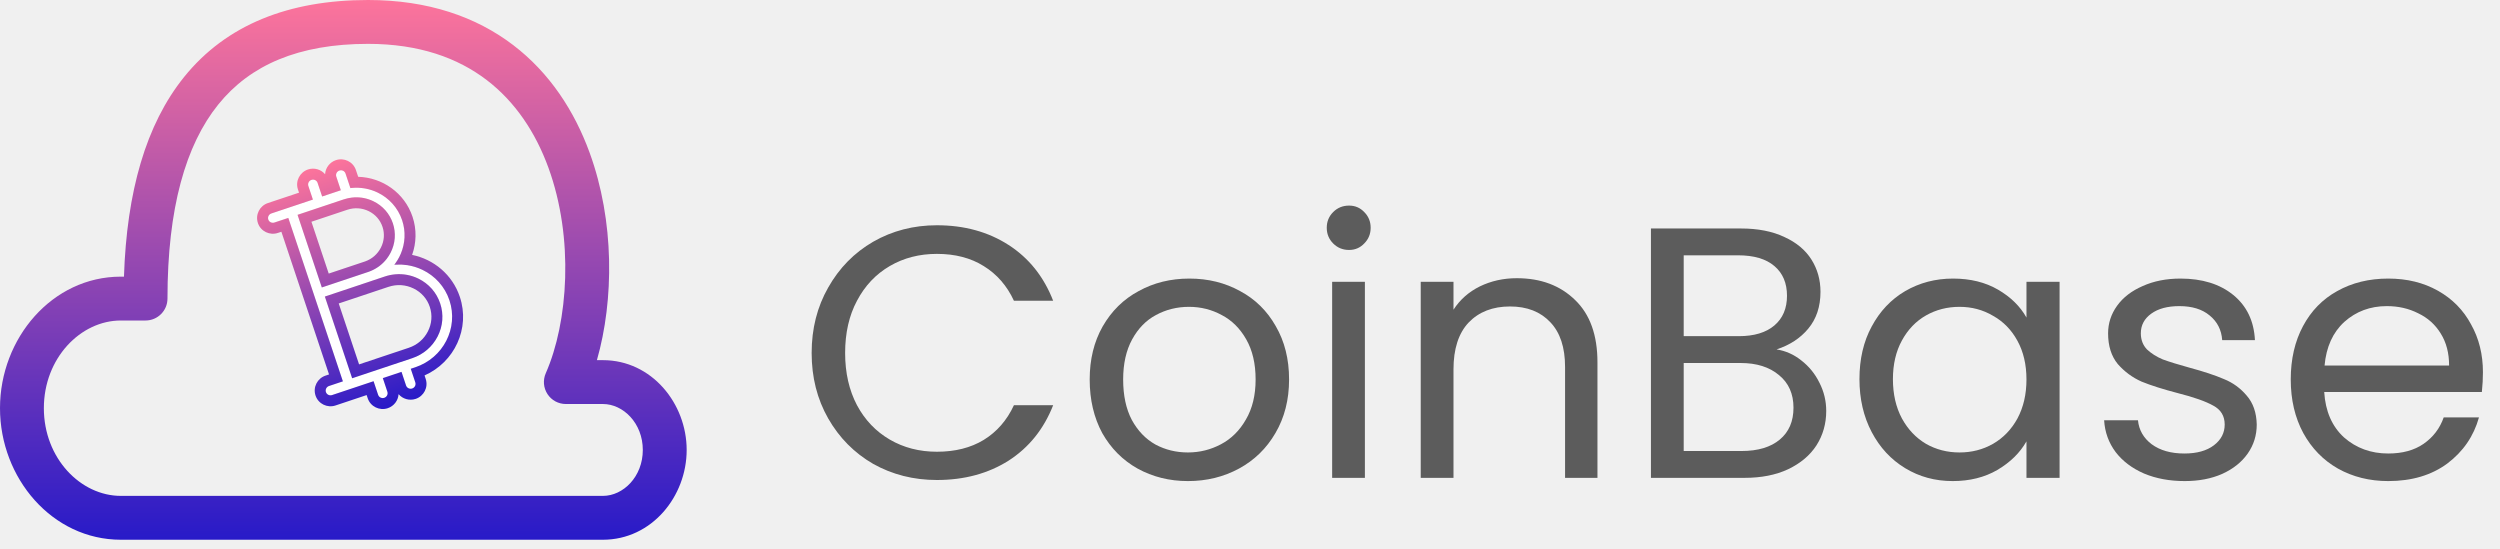
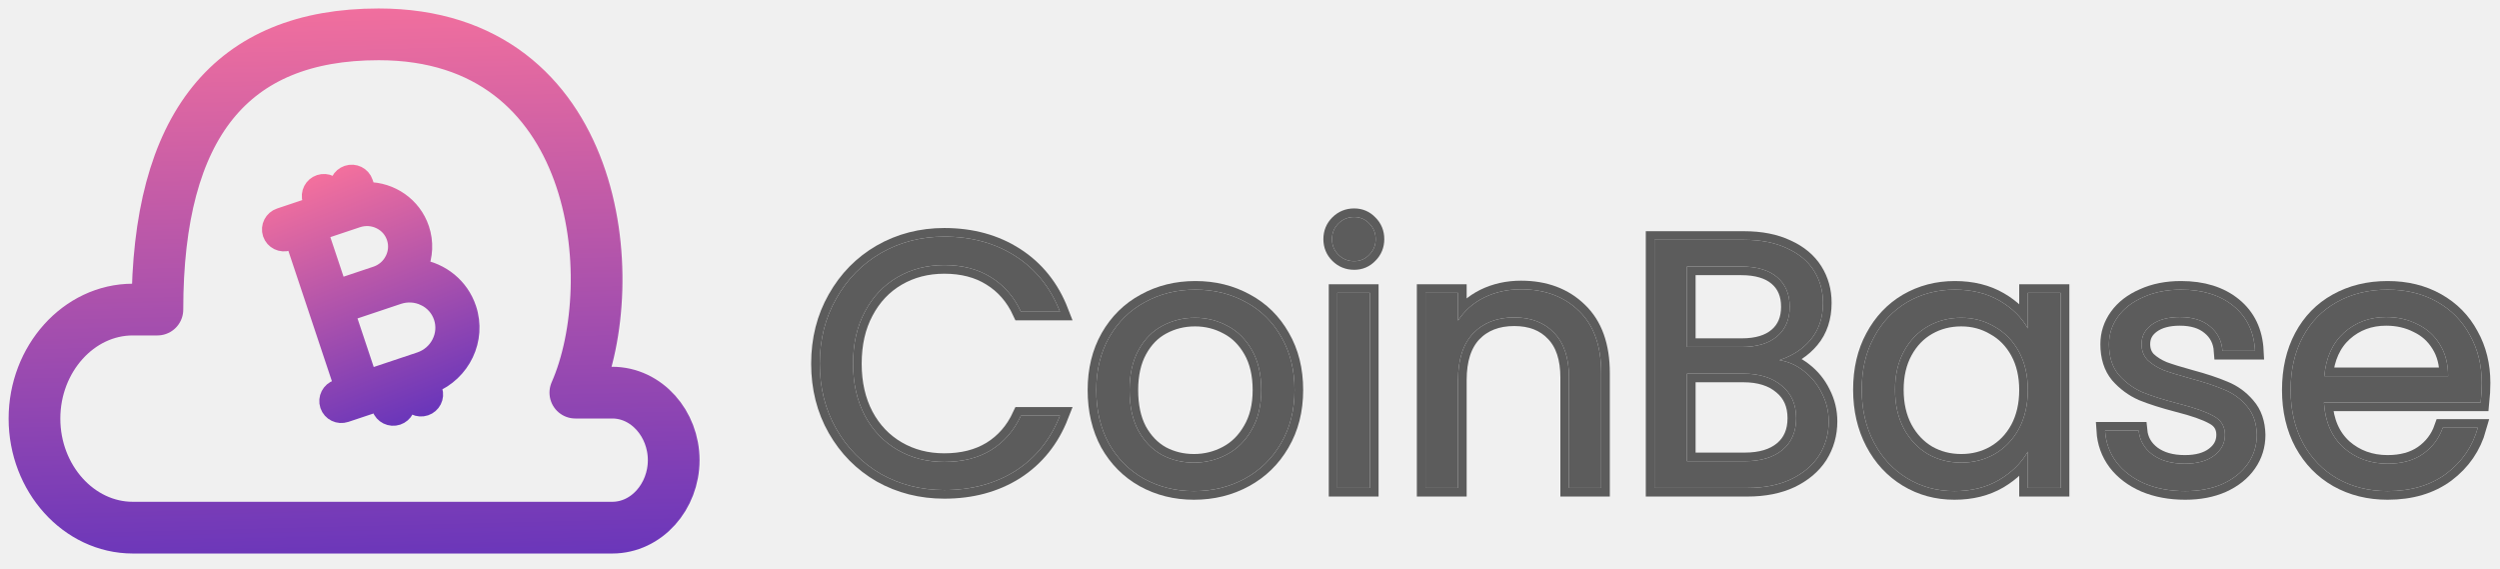
- <svg xmlns="http://www.w3.org/2000/svg" width="114" height="25" viewBox="0 0 114 25" fill="none">
-   <path d="M37.011 16.096C37.011 14.987 37.263 13.992 37.766 13.111C38.27 12.219 38.953 11.523 39.818 11.022C40.693 10.522 41.661 10.272 42.723 10.272C43.97 10.272 45.059 10.571 45.989 11.169C46.919 11.767 47.597 12.616 48.024 13.714H46.235C45.918 13.029 45.458 12.502 44.856 12.132C44.266 11.762 43.554 11.577 42.723 11.577C41.924 11.577 41.207 11.762 40.573 12.132C39.938 12.502 39.44 13.029 39.079 13.714C38.718 14.389 38.538 15.182 38.538 16.096C38.538 16.999 38.718 17.793 39.079 18.478C39.44 19.152 39.938 19.674 40.573 20.044C41.207 20.414 41.924 20.599 42.723 20.599C43.554 20.599 44.266 20.419 44.856 20.061C45.458 19.691 45.918 19.163 46.235 18.478H48.024C47.597 19.566 46.919 20.409 45.989 21.007C45.059 21.594 43.97 21.888 42.723 21.888C41.661 21.888 40.693 21.643 39.818 21.154C38.953 20.653 38.27 19.963 37.766 19.082C37.263 18.201 37.011 17.206 37.011 16.096Z" fill="#5C5C5C" />
-   <path d="M54.17 21.937C53.328 21.937 52.562 21.746 51.872 21.366C51.194 20.985 50.658 20.447 50.264 19.751C49.881 19.044 49.69 18.228 49.69 17.303C49.69 16.39 49.886 15.585 50.28 14.889C50.685 14.182 51.232 13.643 51.922 13.274C52.611 12.893 53.382 12.703 54.236 12.703C55.089 12.703 55.861 12.893 56.55 13.274C57.239 13.643 57.781 14.176 58.175 14.873C58.58 15.569 58.782 16.379 58.782 17.303C58.782 18.228 58.574 19.044 58.158 19.751C57.754 20.447 57.201 20.985 56.501 21.366C55.8 21.746 55.024 21.937 54.17 21.937ZM54.17 20.632C54.706 20.632 55.21 20.506 55.68 20.256C56.151 20.006 56.528 19.631 56.813 19.131C57.108 18.63 57.256 18.021 57.256 17.303C57.256 16.585 57.114 15.976 56.829 15.476C56.545 14.976 56.172 14.606 55.713 14.367C55.253 14.117 54.756 13.992 54.219 13.992C53.672 13.992 53.169 14.117 52.709 14.367C52.261 14.606 51.9 14.976 51.626 15.476C51.353 15.976 51.216 16.585 51.216 17.303C51.216 18.032 51.347 18.647 51.61 19.147C51.883 19.647 52.244 20.023 52.693 20.273C53.142 20.512 53.634 20.632 54.17 20.632Z" fill="#5C5C5C" />
-   <path d="M61.517 11.398C61.233 11.398 60.992 11.3 60.795 11.104C60.598 10.908 60.5 10.669 60.5 10.386C60.5 10.103 60.598 9.864 60.795 9.668C60.992 9.472 61.233 9.375 61.517 9.375C61.791 9.375 62.021 9.472 62.207 9.668C62.404 9.864 62.502 10.103 62.502 10.386C62.502 10.669 62.404 10.908 62.207 11.104C62.021 11.3 61.791 11.398 61.517 11.398ZM62.239 12.85V21.79H60.746V12.85H62.239Z" fill="#5C5C5C" />
-   <path d="M69.167 12.686C70.261 12.686 71.148 13.018 71.826 13.682C72.504 14.334 72.844 15.28 72.844 16.52V21.79H71.367V16.732C71.367 15.841 71.142 15.161 70.694 14.693C70.245 14.214 69.632 13.975 68.855 13.975C68.068 13.975 67.438 14.22 66.968 14.709C66.508 15.199 66.279 15.911 66.279 16.847V21.79H64.785V12.85H66.279V14.122C66.574 13.665 66.973 13.312 67.477 13.062C67.991 12.811 68.555 12.686 69.167 12.686Z" fill="#5C5C5C" />
-   <path d="M81.011 15.933C81.427 15.998 81.805 16.167 82.144 16.439C82.494 16.711 82.768 17.048 82.965 17.45C83.172 17.853 83.276 18.282 83.276 18.739C83.276 19.316 83.129 19.838 82.833 20.305C82.538 20.762 82.106 21.126 81.537 21.398C80.979 21.659 80.317 21.79 79.551 21.79H75.283V10.419H79.387C80.163 10.419 80.826 10.549 81.373 10.81C81.92 11.06 82.33 11.403 82.603 11.838C82.877 12.273 83.014 12.762 83.014 13.306C83.014 13.981 82.828 14.541 82.456 14.987C82.095 15.422 81.613 15.737 81.011 15.933ZM76.777 15.329H79.288C79.988 15.329 80.53 15.166 80.913 14.84C81.296 14.514 81.487 14.062 81.487 13.486C81.487 12.909 81.296 12.458 80.913 12.132C80.53 11.805 79.978 11.642 79.255 11.642H76.777V15.329ZM79.419 20.566C80.163 20.566 80.743 20.392 81.159 20.044C81.575 19.696 81.783 19.212 81.783 18.592C81.783 17.961 81.564 17.466 81.126 17.108C80.689 16.738 80.103 16.553 79.37 16.553H76.777V20.566H79.419Z" fill="#5C5C5C" />
-   <path d="M84.791 17.287C84.791 16.373 84.977 15.574 85.349 14.889C85.721 14.193 86.23 13.654 86.876 13.274C87.532 12.893 88.26 12.703 89.058 12.703C89.846 12.703 90.53 12.871 91.11 13.208C91.69 13.546 92.122 13.97 92.407 14.481V12.85H93.917V21.79H92.407V20.126C92.111 20.648 91.668 21.083 91.077 21.431C90.497 21.768 89.819 21.937 89.042 21.937C88.243 21.937 87.521 21.741 86.876 21.349C86.23 20.958 85.721 20.409 85.349 19.702C84.977 18.995 84.791 18.19 84.791 17.287ZM92.407 17.303C92.407 16.629 92.27 16.042 91.996 15.541C91.723 15.041 91.351 14.66 90.88 14.399C90.421 14.127 89.912 13.992 89.354 13.992C88.796 13.992 88.287 14.122 87.827 14.383C87.368 14.644 87.001 15.025 86.728 15.525C86.454 16.025 86.317 16.613 86.317 17.287C86.317 17.972 86.454 18.57 86.728 19.082C87.001 19.582 87.368 19.968 87.827 20.24C88.287 20.501 88.796 20.632 89.354 20.632C89.912 20.632 90.421 20.501 90.88 20.24C91.351 19.968 91.723 19.582 91.996 19.082C92.27 18.57 92.407 17.978 92.407 17.303Z" fill="#5C5C5C" />
-   <path d="M99.625 21.937C98.935 21.937 98.317 21.823 97.77 21.594C97.223 21.355 96.791 21.029 96.473 20.615C96.156 20.191 95.981 19.707 95.948 19.163H97.491C97.535 19.609 97.743 19.974 98.115 20.256C98.498 20.539 98.996 20.68 99.608 20.68C100.177 20.68 100.626 20.555 100.954 20.305C101.282 20.055 101.446 19.74 101.446 19.359C101.446 18.968 101.271 18.679 100.921 18.494C100.571 18.299 100.029 18.108 99.296 17.923C98.629 17.749 98.082 17.575 97.655 17.401C97.239 17.216 96.878 16.95 96.572 16.602C96.276 16.243 96.129 15.775 96.129 15.199C96.129 14.742 96.266 14.323 96.539 13.943C96.813 13.562 97.201 13.263 97.704 13.045C98.208 12.817 98.782 12.703 99.428 12.703C100.423 12.703 101.228 12.953 101.84 13.453C102.453 13.954 102.781 14.639 102.825 15.509H101.332C101.299 15.041 101.107 14.666 100.757 14.383C100.418 14.1 99.958 13.959 99.378 13.959C98.842 13.959 98.416 14.073 98.098 14.302C97.781 14.53 97.622 14.829 97.622 15.199C97.622 15.492 97.715 15.737 97.901 15.933C98.098 16.118 98.339 16.27 98.624 16.39C98.919 16.498 99.324 16.624 99.838 16.765C100.484 16.939 101.009 17.113 101.414 17.287C101.818 17.45 102.163 17.7 102.448 18.038C102.743 18.375 102.896 18.815 102.907 19.359C102.907 19.849 102.77 20.289 102.497 20.68C102.223 21.072 101.835 21.382 101.332 21.61C100.839 21.828 100.27 21.937 99.625 21.937Z" fill="#5C5C5C" />
-   <path d="M113.222 16.977C113.222 17.26 113.206 17.559 113.173 17.874H105.984C106.039 18.755 106.34 19.446 106.887 19.946C107.445 20.436 108.118 20.68 108.905 20.68C109.551 20.68 110.087 20.534 110.514 20.24C110.952 19.936 111.258 19.533 111.433 19.033H113.041C112.801 19.892 112.319 20.593 111.597 21.137C110.875 21.67 109.978 21.937 108.905 21.937C108.052 21.937 107.286 21.746 106.608 21.366C105.94 20.985 105.415 20.447 105.032 19.751C104.649 19.044 104.458 18.228 104.458 17.303C104.458 16.379 104.644 15.569 105.016 14.873C105.388 14.176 105.907 13.643 106.575 13.274C107.253 12.893 108.03 12.703 108.905 12.703C109.759 12.703 110.514 12.888 111.17 13.257C111.827 13.627 112.33 14.138 112.68 14.791C113.041 15.433 113.222 16.161 113.222 16.977ZM111.679 16.667C111.679 16.102 111.553 15.618 111.302 15.215C111.05 14.802 110.705 14.492 110.268 14.285C109.841 14.068 109.365 13.959 108.84 13.959C108.085 13.959 107.439 14.198 106.903 14.677C106.378 15.155 106.077 15.819 106 16.667H111.679Z" fill="#5C5C5C" />
-   <path fill-rule="evenodd" clip-rule="evenodd" d="M8.395 3.511C10.324 1.118 13.185 0 16.783 0C19.516 0 21.707 0.765 23.396 2.051C25.076 3.33 26.197 5.076 26.882 6.949C28.029 10.082 28 13.691 27.219 16.423H27.493C29.723 16.423 31.312 18.404 31.312 20.518C31.312 22.632 29.723 24.612 27.493 24.612H5.51C2.381 24.612 0 21.802 0 18.613C0 15.425 2.381 12.615 5.51 12.615H5.653C5.778 8.755 6.648 5.679 8.395 3.511ZM9.952 4.767C8.466 6.61 7.637 9.497 7.637 13.615C7.637 14.167 7.189 14.615 6.637 14.615H5.51C3.677 14.615 2 16.328 2 18.613C2 20.899 3.677 22.612 5.51 22.612H27.493C28.42 22.612 29.312 21.736 29.312 20.518C29.312 19.299 28.42 18.423 27.493 18.423H25.802C25.464 18.423 25.149 18.253 24.965 17.97C24.78 17.687 24.751 17.329 24.887 17.02C25.909 14.701 26.185 10.863 25.004 7.636C24.421 6.043 23.499 4.643 22.184 3.642C20.878 2.648 19.124 2 16.783 2C13.617 2 11.405 2.964 9.952 4.767Z" fill="url(#paint0_linear_41_49)" />
-   <path d="M17.979 12.074C18.418 11.514 18.577 10.76 18.338 10.044C18.003 9.044 17.003 8.45 15.978 8.578L15.756 7.913C15.718 7.799 15.593 7.738 15.476 7.777C15.36 7.816 15.296 7.94 15.335 8.054L15.542 8.676C15.541 8.676 15.539 8.677 15.538 8.677L14.69 8.96L14.483 8.339C14.444 8.225 14.319 8.163 14.203 8.202C14.086 8.241 14.023 8.366 14.061 8.48L14.268 9.101L13.295 9.427L13.295 9.426L12.376 9.733C12.259 9.772 12.196 9.896 12.234 10.011C12.272 10.125 12.398 10.186 12.514 10.147L13.146 9.936L15.637 17.39L15.004 17.601C14.888 17.64 14.824 17.764 14.862 17.878C14.901 17.993 15.026 18.054 15.143 18.015L17.035 17.383L17.243 18.004C17.281 18.118 17.406 18.179 17.523 18.14C17.639 18.101 17.703 17.977 17.664 17.863L17.457 17.242L18.309 16.957L18.516 17.578C18.555 17.692 18.68 17.754 18.797 17.715C18.913 17.676 18.976 17.552 18.938 17.437L18.73 16.817L18.937 16.747C20.218 16.32 20.915 14.953 20.495 13.695C20.136 12.621 19.078 11.974 17.979 12.074ZM13.568 9.796L15.676 9.092C16.127 8.941 16.608 8.972 17.031 9.178C17.454 9.384 17.768 9.742 17.916 10.184C18.064 10.627 18.027 11.101 17.813 11.521C17.604 11.93 17.251 12.239 16.814 12.393L14.675 13.108L13.568 9.796ZM19.958 15.339C19.717 15.811 19.305 16.164 18.799 16.333L16.058 17.249L14.813 13.523L16.921 12.818C16.932 12.815 16.942 12.811 16.951 12.808L17.554 12.606C18.06 12.437 18.602 12.472 19.077 12.704C19.553 12.936 19.907 13.338 20.073 13.836C20.24 14.334 20.199 14.868 19.958 15.339Z" fill="white" />
-   <path fill-rule="evenodd" clip-rule="evenodd" d="M16.149 9C16.451 8.983 16.753 9.043 17.03 9.178C17.454 9.384 17.768 9.742 17.916 10.184C18.064 10.627 18.027 11.101 17.813 11.52C17.762 11.621 17.702 11.716 17.634 11.803C17.536 11.93 17.422 12.041 17.295 12.137C17.269 12.156 17.244 12.174 17.217 12.191C17.093 12.274 16.958 12.342 16.814 12.393L14.675 13.108L13.568 9.796L15.676 9.091C15.678 9.091 15.679 9.091 15.681 9.09C15.796 9.052 15.914 9.025 16.032 9.011C16.071 9.006 16.11 9.003 16.149 9ZM16.034 8.571C16.451 8.53 16.862 8.607 17.223 8.782C17.224 8.782 17.223 8.782 17.223 8.782C17.733 9.029 18.145 9.469 18.337 10.043C18.51 10.56 18.475 11.096 18.278 11.565C18.256 11.617 18.232 11.669 18.206 11.72C18.205 11.721 18.206 11.72 18.206 11.72C18.154 11.82 18.096 11.915 18.03 12.006C18.013 12.029 17.996 12.052 17.979 12.074C18.006 12.071 18.033 12.069 18.061 12.068C18.233 12.058 18.404 12.066 18.571 12.091C18.816 12.129 19.051 12.202 19.27 12.308C19.27 12.308 19.27 12.308 19.27 12.308C19.831 12.579 20.284 13.063 20.495 13.695C20.706 14.327 20.635 14.986 20.35 15.54C20.35 15.54 20.35 15.539 20.35 15.54C20.068 16.089 19.575 16.534 18.937 16.747L18.73 16.816L18.938 17.437C18.976 17.552 18.913 17.676 18.796 17.715C18.68 17.754 18.554 17.692 18.516 17.578L18.309 16.957L17.457 17.242L17.664 17.863C17.703 17.977 17.639 18.101 17.523 18.14C17.406 18.179 17.281 18.118 17.242 18.003L17.035 17.383L15.142 18.015C15.026 18.054 14.9 17.993 14.862 17.878C14.824 17.764 14.888 17.64 15.004 17.601L15.636 17.39L13.147 9.937L12.514 10.147C12.514 10.147 12.514 10.147 12.514 10.147C12.398 10.186 12.272 10.125 12.234 10.011C12.196 9.896 12.259 9.772 12.376 9.733L13.295 9.426L14.268 9.101L14.061 8.48C14.061 8.48 14.061 8.48 14.061 8.48C14.023 8.366 14.086 8.241 14.203 8.202C14.319 8.163 14.444 8.225 14.482 8.339L14.69 8.96L15.542 8.676L15.335 8.054C15.296 7.94 15.36 7.816 15.476 7.777C15.593 7.738 15.718 7.799 15.756 7.913L15.978 8.577C15.997 8.575 16.015 8.573 16.034 8.571ZM16.333 8.062L16.23 7.755C16.102 7.371 15.688 7.179 15.318 7.302C15.034 7.397 14.841 7.655 14.824 7.944C14.637 7.724 14.327 7.633 14.044 7.728C13.674 7.852 13.458 8.254 13.586 8.638L13.636 8.785L13.611 8.794L12.217 9.259C11.847 9.382 11.631 9.785 11.76 10.169C11.888 10.553 12.302 10.745 12.672 10.621L12.831 10.569L15.004 17.074L14.846 17.127C14.475 17.25 14.26 17.652 14.388 18.037C14.516 18.421 14.931 18.613 15.301 18.489L16.719 18.015L16.768 18.162C16.897 18.546 17.311 18.738 17.681 18.614C17.965 18.52 18.158 18.261 18.175 17.973C18.361 18.193 18.671 18.284 18.955 18.189C19.326 18.065 19.54 17.662 19.412 17.279L19.359 17.12C20.725 16.516 21.449 14.975 20.969 13.537C20.629 12.52 19.776 11.824 18.792 11.623C18.986 11.081 19.008 10.473 18.812 9.885C18.445 8.787 17.431 8.094 16.333 8.062ZM16.058 17.249L18.799 16.333C19.305 16.164 19.717 15.811 19.958 15.339C20.198 14.867 20.24 14.334 20.073 13.836C19.907 13.338 19.553 12.936 19.077 12.704C18.745 12.542 18.381 12.476 18.019 12.509C17.862 12.523 17.706 12.555 17.553 12.606L16.951 12.807L16.95 12.808C16.941 12.811 16.931 12.815 16.921 12.818L14.813 13.523L16.058 17.249ZM15.446 13.838L16.374 16.616L18.64 15.859C19.024 15.731 19.332 15.466 19.512 15.112C19.693 14.758 19.722 14.364 19.599 13.994C19.476 13.625 19.215 13.327 18.858 13.154C18.501 12.979 18.096 12.952 17.712 13.081L17.117 13.279C17.108 13.283 17.094 13.288 17.08 13.292L15.446 13.838ZM14.201 10.112L15.835 9.566C16.162 9.456 16.507 9.479 16.811 9.627C17.115 9.775 17.337 10.029 17.442 10.343C17.547 10.657 17.521 10.992 17.368 11.293C17.218 11.586 16.966 11.808 16.651 11.92L14.99 12.475L14.201 10.112Z" fill="url(#paint1_linear_41_49)" />
+ <svg xmlns="http://www.w3.org/2000/svg" width="145" height="33" viewBox="0 0 145 33" fill="none">
+   <mask id="path-1-outside-1_105_9" maskUnits="userSpaceOnUse" x="46.566" y="11.589" width="98" height="18" fill="black">
+     <rect fill="white" x="46.566" y="11.589" width="98" height="18" />
+     <path d="M47.566 21.094C47.566 19.691 47.885 18.431 48.522 17.317C49.159 16.188 50.024 15.307 51.118 14.674C52.225 14.041 53.451 13.725 54.794 13.725C56.372 13.725 57.75 14.103 58.926 14.86C60.103 15.617 60.962 16.69 61.502 18.08H59.238C58.836 17.213 58.255 16.546 57.493 16.078C56.746 15.61 55.846 15.376 54.794 15.376C53.783 15.376 52.876 15.61 52.073 16.078C51.27 16.546 50.64 17.213 50.183 18.08C49.726 18.934 49.498 19.938 49.498 21.094C49.498 22.236 49.726 23.241 50.183 24.108C50.64 24.962 51.27 25.622 52.073 26.09C52.876 26.558 53.783 26.792 54.794 26.792C55.846 26.792 56.746 26.565 57.493 26.111C58.255 25.643 58.836 24.975 59.238 24.108H61.502C60.962 25.485 60.103 26.551 58.926 27.308C57.75 28.051 56.372 28.423 54.794 28.423C53.451 28.423 52.225 28.113 51.118 27.494C50.024 26.861 49.159 25.987 48.522 24.872C47.885 23.757 47.566 22.498 47.566 21.094Z" />
+     <path d="M69.278 28.485C68.212 28.485 67.243 28.244 66.371 27.762C65.513 27.28 64.834 26.599 64.336 25.718C63.851 24.824 63.609 23.792 63.609 22.622C63.609 21.466 63.858 20.447 64.356 19.567C64.869 18.672 65.561 17.991 66.433 17.523C67.305 17.041 68.281 16.8 69.362 16.8C70.441 16.8 71.418 17.041 72.29 17.523C73.162 17.991 73.847 18.665 74.346 19.546C74.858 20.427 75.114 21.452 75.114 22.622C75.114 23.792 74.851 24.824 74.325 25.718C73.813 26.599 73.114 27.28 72.227 27.762C71.341 28.244 70.358 28.485 69.278 28.485ZM69.278 26.833C69.957 26.833 70.594 26.675 71.189 26.358C71.784 26.042 72.262 25.567 72.622 24.934C72.996 24.301 73.183 23.53 73.183 22.622C73.183 21.714 73.003 20.943 72.643 20.31C72.283 19.677 71.812 19.209 71.231 18.906C70.649 18.59 70.019 18.431 69.341 18.431C68.648 18.431 68.012 18.59 67.43 18.906C66.862 19.209 66.406 19.677 66.059 20.31C65.713 20.943 65.54 21.714 65.54 22.622C65.54 23.544 65.706 24.322 66.039 24.955C66.385 25.588 66.842 26.062 67.409 26.379C67.977 26.682 68.6 26.833 69.278 26.833Z" />
+     <path d="M78.575 15.149C78.215 15.149 77.91 15.025 77.661 14.777C77.412 14.53 77.287 14.227 77.287 13.869C77.287 13.511 77.412 13.208 77.661 12.961C77.91 12.713 78.215 12.589 78.575 12.589C78.921 12.589 79.212 12.713 79.447 12.961C79.697 13.208 79.821 13.511 79.821 13.869C79.821 14.227 79.697 14.53 79.447 14.777C79.212 15.025 78.921 15.149 78.575 15.149ZM79.489 16.986V28.299H77.599V16.986H79.489Z" />
+     <path d="M88.255 16.78C89.639 16.78 90.761 17.2 91.619 18.039C92.478 18.865 92.907 20.062 92.907 21.631V28.299H91.038V21.899C91.038 20.771 90.754 19.911 90.186 19.319C89.619 18.713 88.843 18.411 87.86 18.411C86.863 18.411 86.067 18.72 85.472 19.34C84.891 19.959 84.6 20.86 84.6 22.044V28.299H82.71V16.986H84.6V18.596C84.974 18.018 85.479 17.571 86.116 17.255C86.766 16.938 87.48 16.78 88.255 16.78Z" />
+     <path d="M103.242 20.888C103.768 20.97 104.246 21.184 104.675 21.528C105.118 21.872 105.464 22.299 105.713 22.808C105.976 23.317 106.108 23.86 106.108 24.439C106.108 25.168 105.921 25.828 105.547 26.42C105.173 26.998 104.626 27.459 103.907 27.803C103.2 28.134 102.363 28.299 101.394 28.299H95.994V13.91H101.186C102.169 13.91 103.007 14.075 103.699 14.406C104.391 14.722 104.91 15.156 105.256 15.706C105.603 16.257 105.776 16.876 105.776 17.564C105.776 18.418 105.54 19.126 105.07 19.691C104.613 20.241 104.003 20.64 103.242 20.888ZM97.884 20.124H101.061C101.947 20.124 102.633 19.918 103.117 19.505C103.602 19.092 103.844 18.521 103.844 17.791C103.844 17.062 103.602 16.491 103.117 16.078C102.633 15.665 101.934 15.459 101.02 15.459H97.884V20.124ZM101.227 26.751C102.169 26.751 102.903 26.53 103.429 26.09C103.955 25.65 104.218 25.037 104.218 24.253C104.218 23.454 103.941 22.828 103.387 22.374C102.834 21.906 102.093 21.672 101.165 21.672H97.884V26.751H101.227Z" />
+     <path d="M108.024 22.601C108.024 21.445 108.26 20.434 108.731 19.567C109.201 18.686 109.845 18.005 110.662 17.523C111.493 17.041 112.413 16.8 113.424 16.8C114.421 16.8 115.286 17.014 116.02 17.44C116.754 17.867 117.301 18.404 117.661 19.05V16.986H119.571V28.299H117.661V26.193C117.287 26.854 116.726 27.404 115.979 27.845C115.245 28.271 114.386 28.485 113.403 28.485C112.393 28.485 111.479 28.237 110.662 27.741C109.845 27.246 109.201 26.551 108.731 25.657C108.26 24.762 108.024 23.744 108.024 22.601ZM117.661 22.622C117.661 21.769 117.488 21.025 117.142 20.392C116.795 19.759 116.325 19.278 115.729 18.947C115.148 18.603 114.504 18.431 113.798 18.431C113.092 18.431 112.448 18.596 111.866 18.927C111.285 19.257 110.821 19.739 110.475 20.372C110.129 21.005 109.956 21.748 109.956 22.601C109.956 23.468 110.129 24.225 110.475 24.872C110.821 25.505 111.285 25.994 111.866 26.338C112.448 26.668 113.092 26.833 113.798 26.833C114.504 26.833 115.148 26.668 115.729 26.338C116.325 25.994 116.795 25.505 117.142 24.872C117.488 24.225 117.661 23.475 117.661 22.622Z" />
+     <path d="M126.794 28.485C125.922 28.485 125.14 28.34 124.447 28.051C123.755 27.748 123.208 27.335 122.807 26.812C122.405 26.276 122.184 25.663 122.142 24.975H124.094C124.15 25.54 124.413 26 124.883 26.358C125.368 26.716 125.998 26.895 126.773 26.895C127.493 26.895 128.061 26.737 128.476 26.42C128.892 26.104 129.099 25.705 129.099 25.223C129.099 24.727 128.878 24.363 128.435 24.129C127.992 23.881 127.306 23.64 126.379 23.406C125.534 23.186 124.842 22.966 124.302 22.746C123.776 22.512 123.319 22.175 122.931 21.734C122.557 21.28 122.37 20.688 122.37 19.959C122.37 19.381 122.544 18.851 122.89 18.369C123.236 17.888 123.727 17.509 124.364 17.234C125.001 16.945 125.728 16.8 126.545 16.8C127.805 16.8 128.822 17.117 129.598 17.75C130.373 18.383 130.788 19.25 130.844 20.351H128.954C128.912 19.759 128.67 19.285 128.227 18.927C127.798 18.569 127.216 18.39 126.483 18.39C125.804 18.39 125.264 18.535 124.863 18.823C124.461 19.113 124.26 19.491 124.26 19.959C124.26 20.331 124.378 20.64 124.613 20.888C124.863 21.122 125.167 21.314 125.527 21.466C125.901 21.604 126.413 21.762 127.064 21.941C127.881 22.161 128.545 22.381 129.058 22.601C129.57 22.808 130.006 23.124 130.366 23.551C130.74 23.977 130.934 24.535 130.948 25.223C130.948 25.842 130.775 26.4 130.428 26.895C130.082 27.391 129.591 27.783 128.954 28.072C128.331 28.347 127.611 28.485 126.794 28.485Z" />
+     <path d="M143.999 22.209C143.999 22.567 143.979 22.945 143.937 23.344H134.841C134.91 24.459 135.291 25.333 135.983 25.966C136.689 26.585 137.541 26.895 138.537 26.895C139.354 26.895 140.033 26.709 140.573 26.338C141.127 25.952 141.514 25.443 141.736 24.81H143.771C143.466 25.897 142.857 26.785 141.943 27.473C141.03 28.148 139.894 28.485 138.537 28.485C137.458 28.485 136.488 28.244 135.63 27.762C134.785 27.28 134.121 26.599 133.636 25.718C133.152 24.824 132.909 23.792 132.909 22.622C132.909 21.452 133.145 20.427 133.615 19.546C134.086 18.665 134.744 17.991 135.588 17.523C136.447 17.041 137.43 16.8 138.537 16.8C139.617 16.8 140.573 17.034 141.403 17.502C142.234 17.97 142.871 18.617 143.314 19.443C143.771 20.255 143.999 21.177 143.999 22.209ZM142.047 21.817C142.047 21.101 141.888 20.489 141.57 19.98C141.251 19.456 140.815 19.064 140.261 18.803C139.721 18.528 139.119 18.39 138.454 18.39C137.499 18.39 136.682 18.693 136.004 19.298C135.339 19.904 134.958 20.743 134.862 21.817H142.047Z" />
+   </mask>
+   <path d="M47.566 21.094C47.566 19.691 47.885 18.431 48.522 17.317C49.159 16.188 50.024 15.307 51.118 14.674C52.225 14.041 53.451 13.725 54.794 13.725C56.372 13.725 57.75 14.103 58.926 14.86C60.103 15.617 60.962 16.69 61.502 18.08H59.238C58.836 17.213 58.255 16.546 57.493 16.078C56.746 15.61 55.846 15.376 54.794 15.376C53.783 15.376 52.876 15.61 52.073 16.078C51.27 16.546 50.64 17.213 50.183 18.08C49.726 18.934 49.498 19.938 49.498 21.094C49.498 22.236 49.726 23.241 50.183 24.108C50.64 24.962 51.27 25.622 52.073 26.09C52.876 26.558 53.783 26.792 54.794 26.792C55.846 26.792 56.746 26.565 57.493 26.111C58.255 25.643 58.836 24.975 59.238 24.108H61.502C60.962 25.485 60.103 26.551 58.926 27.308C57.75 28.051 56.372 28.423 54.794 28.423C53.451 28.423 52.225 28.113 51.118 27.494C50.024 26.861 49.159 25.987 48.522 24.872C47.885 23.757 47.566 22.498 47.566 21.094Z" fill="#5C5C5C" />
+   <path d="M69.278 28.485C68.212 28.485 67.243 28.244 66.371 27.762C65.513 27.28 64.834 26.599 64.336 25.718C63.851 24.824 63.609 23.792 63.609 22.622C63.609 21.466 63.858 20.447 64.356 19.567C64.869 18.672 65.561 17.991 66.433 17.523C67.305 17.041 68.281 16.8 69.362 16.8C70.441 16.8 71.418 17.041 72.29 17.523C73.162 17.991 73.847 18.665 74.346 19.546C74.858 20.427 75.114 21.452 75.114 22.622C75.114 23.792 74.851 24.824 74.325 25.718C73.813 26.599 73.114 27.28 72.227 27.762C71.341 28.244 70.358 28.485 69.278 28.485ZM69.278 26.833C69.957 26.833 70.594 26.675 71.189 26.358C71.784 26.042 72.262 25.567 72.622 24.934C72.996 24.301 73.183 23.53 73.183 22.622C73.183 21.714 73.003 20.943 72.643 20.31C72.283 19.677 71.812 19.209 71.231 18.906C70.649 18.59 70.019 18.431 69.341 18.431C68.648 18.431 68.012 18.59 67.43 18.906C66.862 19.209 66.406 19.677 66.059 20.31C65.713 20.943 65.54 21.714 65.54 22.622C65.54 23.544 65.706 24.322 66.039 24.955C66.385 25.588 66.842 26.062 67.409 26.379C67.977 26.682 68.6 26.833 69.278 26.833Z" fill="#5C5C5C" />
+   <path d="M78.575 15.149C78.215 15.149 77.91 15.025 77.661 14.777C77.412 14.53 77.287 14.227 77.287 13.869C77.287 13.511 77.412 13.208 77.661 12.961C77.91 12.713 78.215 12.589 78.575 12.589C78.921 12.589 79.212 12.713 79.447 12.961C79.697 13.208 79.821 13.511 79.821 13.869C79.821 14.227 79.697 14.53 79.447 14.777C79.212 15.025 78.921 15.149 78.575 15.149ZM79.489 16.986V28.299H77.599V16.986H79.489Z" fill="#5C5C5C" />
+   <path d="M88.255 16.78C89.639 16.78 90.761 17.2 91.619 18.039C92.478 18.865 92.907 20.062 92.907 21.631V28.299H91.038V21.899C91.038 20.771 90.754 19.911 90.186 19.319C89.619 18.713 88.843 18.411 87.86 18.411C86.863 18.411 86.067 18.72 85.472 19.34C84.891 19.959 84.6 20.86 84.6 22.044V28.299H82.71V16.986H84.6V18.596C84.974 18.018 85.479 17.571 86.116 17.255C86.766 16.938 87.48 16.78 88.255 16.78Z" fill="#5C5C5C" />
+   <path d="M103.242 20.888C103.768 20.97 104.246 21.184 104.675 21.528C105.118 21.872 105.464 22.299 105.713 22.808C105.976 23.317 106.108 23.86 106.108 24.439C106.108 25.168 105.921 25.828 105.547 26.42C105.173 26.998 104.626 27.459 103.907 27.803C103.2 28.134 102.363 28.299 101.394 28.299H95.994V13.91H101.186C102.169 13.91 103.007 14.075 103.699 14.406C104.391 14.722 104.91 15.156 105.256 15.706C105.603 16.257 105.776 16.876 105.776 17.564C105.776 18.418 105.54 19.126 105.07 19.691C104.613 20.241 104.003 20.64 103.242 20.888ZM97.884 20.124H101.061C101.947 20.124 102.633 19.918 103.117 19.505C103.602 19.092 103.844 18.521 103.844 17.791C103.844 17.062 103.602 16.491 103.117 16.078C102.633 15.665 101.934 15.459 101.02 15.459H97.884V20.124ZM101.227 26.751C102.169 26.751 102.903 26.53 103.429 26.09C103.955 25.65 104.218 25.037 104.218 24.253C104.218 23.454 103.941 22.828 103.387 22.374C102.834 21.906 102.093 21.672 101.165 21.672H97.884V26.751H101.227Z" fill="#5C5C5C" />
+   <path d="M108.024 22.601C108.024 21.445 108.26 20.434 108.731 19.567C109.201 18.686 109.845 18.005 110.662 17.523C111.493 17.041 112.413 16.8 113.424 16.8C114.421 16.8 115.286 17.014 116.02 17.44C116.754 17.867 117.301 18.404 117.661 19.05V16.986H119.571V28.299H117.661V26.193C117.287 26.854 116.726 27.404 115.979 27.845C115.245 28.271 114.386 28.485 113.403 28.485C112.393 28.485 111.479 28.237 110.662 27.741C109.845 27.246 109.201 26.551 108.731 25.657C108.26 24.762 108.024 23.744 108.024 22.601ZM117.661 22.622C117.661 21.769 117.488 21.025 117.142 20.392C116.795 19.759 116.325 19.278 115.729 18.947C115.148 18.603 114.504 18.431 113.798 18.431C113.092 18.431 112.448 18.596 111.866 18.927C111.285 19.257 110.821 19.739 110.475 20.372C110.129 21.005 109.956 21.748 109.956 22.601C109.956 23.468 110.129 24.225 110.475 24.872C110.821 25.505 111.285 25.994 111.866 26.338C112.448 26.668 113.092 26.833 113.798 26.833C114.504 26.833 115.148 26.668 115.729 26.338C116.325 25.994 116.795 25.505 117.142 24.872C117.488 24.225 117.661 23.475 117.661 22.622Z" fill="#5C5C5C" />
+   <path d="M126.794 28.485C125.922 28.485 125.14 28.34 124.447 28.051C123.755 27.748 123.208 27.335 122.807 26.812C122.405 26.276 122.184 25.663 122.142 24.975H124.094C124.15 25.54 124.413 26 124.883 26.358C125.368 26.716 125.998 26.895 126.773 26.895C127.493 26.895 128.061 26.737 128.476 26.42C128.892 26.104 129.099 25.705 129.099 25.223C129.099 24.727 128.878 24.363 128.435 24.129C127.992 23.881 127.306 23.64 126.379 23.406C125.534 23.186 124.842 22.966 124.302 22.746C123.776 22.512 123.319 22.175 122.931 21.734C122.557 21.28 122.37 20.688 122.37 19.959C122.37 19.381 122.544 18.851 122.89 18.369C123.236 17.888 123.727 17.509 124.364 17.234C125.001 16.945 125.728 16.8 126.545 16.8C127.805 16.8 128.822 17.117 129.598 17.75C130.373 18.383 130.788 19.25 130.844 20.351H128.954C128.912 19.759 128.67 19.285 128.227 18.927C127.798 18.569 127.216 18.39 126.483 18.39C125.804 18.39 125.264 18.535 124.863 18.823C124.461 19.113 124.26 19.491 124.26 19.959C124.26 20.331 124.378 20.64 124.613 20.888C124.863 21.122 125.167 21.314 125.527 21.466C125.901 21.604 126.413 21.762 127.064 21.941C127.881 22.161 128.545 22.381 129.058 22.601C129.57 22.808 130.006 23.124 130.366 23.551C130.74 23.977 130.934 24.535 130.948 25.223C130.948 25.842 130.775 26.4 130.428 26.895C130.082 27.391 129.591 27.783 128.954 28.072C128.331 28.347 127.611 28.485 126.794 28.485Z" fill="#5C5C5C" />
+   <path d="M143.999 22.209C143.999 22.567 143.979 22.945 143.937 23.344H134.841C134.91 24.459 135.291 25.333 135.983 25.966C136.689 26.585 137.541 26.895 138.537 26.895C139.354 26.895 140.033 26.709 140.573 26.338C141.127 25.952 141.514 25.443 141.736 24.81H143.771C143.466 25.897 142.857 26.785 141.943 27.473C141.03 28.148 139.894 28.485 138.537 28.485C137.458 28.485 136.488 28.244 135.63 27.762C134.785 27.28 134.121 26.599 133.636 25.718C133.152 24.824 132.909 23.792 132.909 22.622C132.909 21.452 133.145 20.427 133.615 19.546C134.086 18.665 134.744 17.991 135.588 17.523C136.447 17.041 137.43 16.8 138.537 16.8C139.617 16.8 140.573 17.034 141.403 17.502C142.234 17.97 142.871 18.617 143.314 19.443C143.771 20.255 143.999 21.177 143.999 22.209ZM142.047 21.817C142.047 21.101 141.888 20.489 141.57 19.98C141.251 19.456 140.815 19.064 140.261 18.803C139.721 18.528 139.119 18.39 138.454 18.39C137.499 18.39 136.682 18.693 136.004 19.298C135.339 19.904 134.958 20.743 134.862 21.817H142.047Z" fill="#5C5C5C" />
+   <path d="M47.566 21.094C47.566 19.691 47.885 18.431 48.522 17.317C49.159 16.188 50.024 15.307 51.118 14.674C52.225 14.041 53.451 13.725 54.794 13.725C56.372 13.725 57.75 14.103 58.926 14.86C60.103 15.617 60.962 16.69 61.502 18.08H59.238C58.836 17.213 58.255 16.546 57.493 16.078C56.746 15.61 55.846 15.376 54.794 15.376C53.783 15.376 52.876 15.61 52.073 16.078C51.27 16.546 50.64 17.213 50.183 18.08C49.726 18.934 49.498 19.938 49.498 21.094C49.498 22.236 49.726 23.241 50.183 24.108C50.64 24.962 51.27 25.622 52.073 26.09C52.876 26.558 53.783 26.792 54.794 26.792C55.846 26.792 56.746 26.565 57.493 26.111C58.255 25.643 58.836 24.975 59.238 24.108H61.502C60.962 25.485 60.103 26.551 58.926 27.308C57.75 28.051 56.372 28.423 54.794 28.423C53.451 28.423 52.225 28.113 51.118 27.494C50.024 26.861 49.159 25.987 48.522 24.872C47.885 23.757 47.566 22.498 47.566 21.094Z" stroke="#5C5C5C" mask="url(#path-1-outside-1_105_9)" />
+   <path d="M69.278 28.485C68.212 28.485 67.243 28.244 66.371 27.762C65.513 27.28 64.834 26.599 64.336 25.718C63.851 24.824 63.609 23.792 63.609 22.622C63.609 21.466 63.858 20.447 64.356 19.567C64.869 18.672 65.561 17.991 66.433 17.523C67.305 17.041 68.281 16.8 69.362 16.8C70.441 16.8 71.418 17.041 72.29 17.523C73.162 17.991 73.847 18.665 74.346 19.546C74.858 20.427 75.114 21.452 75.114 22.622C75.114 23.792 74.851 24.824 74.325 25.718C73.813 26.599 73.114 27.28 72.227 27.762C71.341 28.244 70.358 28.485 69.278 28.485ZM69.278 26.833C69.957 26.833 70.594 26.675 71.189 26.358C71.784 26.042 72.262 25.567 72.622 24.934C72.996 24.301 73.183 23.53 73.183 22.622C73.183 21.714 73.003 20.943 72.643 20.31C72.283 19.677 71.812 19.209 71.231 18.906C70.649 18.59 70.019 18.431 69.341 18.431C68.648 18.431 68.012 18.59 67.43 18.906C66.862 19.209 66.406 19.677 66.059 20.31C65.713 20.943 65.54 21.714 65.54 22.622C65.54 23.544 65.706 24.322 66.039 24.955C66.385 25.588 66.842 26.062 67.409 26.379C67.977 26.682 68.6 26.833 69.278 26.833Z" stroke="#5C5C5C" mask="url(#path-1-outside-1_105_9)" />
+   <path d="M78.575 15.149C78.215 15.149 77.91 15.025 77.661 14.777C77.412 14.53 77.287 14.227 77.287 13.869C77.287 13.511 77.412 13.208 77.661 12.961C77.91 12.713 78.215 12.589 78.575 12.589C78.921 12.589 79.212 12.713 79.447 12.961C79.697 13.208 79.821 13.511 79.821 13.869C79.821 14.227 79.697 14.53 79.447 14.777C79.212 15.025 78.921 15.149 78.575 15.149ZM79.489 16.986V28.299H77.599V16.986H79.489Z" stroke="#5C5C5C" mask="url(#path-1-outside-1_105_9)" />
+   <path d="M88.255 16.78C89.639 16.78 90.761 17.2 91.619 18.039C92.478 18.865 92.907 20.062 92.907 21.631V28.299H91.038V21.899C91.038 20.771 90.754 19.911 90.186 19.319C89.619 18.713 88.843 18.411 87.86 18.411C86.863 18.411 86.067 18.72 85.472 19.34C84.891 19.959 84.6 20.86 84.6 22.044V28.299H82.71V16.986H84.6V18.596C84.974 18.018 85.479 17.571 86.116 17.255C86.766 16.938 87.48 16.78 88.255 16.78Z" stroke="#5C5C5C" mask="url(#path-1-outside-1_105_9)" />
+   <path d="M103.242 20.888C103.768 20.97 104.246 21.184 104.675 21.528C105.118 21.872 105.464 22.299 105.713 22.808C105.976 23.317 106.108 23.86 106.108 24.439C106.108 25.168 105.921 25.828 105.547 26.42C105.173 26.998 104.626 27.459 103.907 27.803C103.2 28.134 102.363 28.299 101.394 28.299H95.994V13.91H101.186C102.169 13.91 103.007 14.075 103.699 14.406C104.391 14.722 104.91 15.156 105.256 15.706C105.603 16.257 105.776 16.876 105.776 17.564C105.776 18.418 105.54 19.126 105.07 19.691C104.613 20.241 104.003 20.64 103.242 20.888ZM97.884 20.124H101.061C101.947 20.124 102.633 19.918 103.117 19.505C103.602 19.092 103.844 18.521 103.844 17.791C103.844 17.062 103.602 16.491 103.117 16.078C102.633 15.665 101.934 15.459 101.02 15.459H97.884V20.124ZM101.227 26.751C102.169 26.751 102.903 26.53 103.429 26.09C103.955 25.65 104.218 25.037 104.218 24.253C104.218 23.454 103.941 22.828 103.387 22.374C102.834 21.906 102.093 21.672 101.165 21.672H97.884V26.751H101.227Z" stroke="#5C5C5C" mask="url(#path-1-outside-1_105_9)" />
+   <path d="M108.024 22.601C108.024 21.445 108.26 20.434 108.731 19.567C109.201 18.686 109.845 18.005 110.662 17.523C111.493 17.041 112.413 16.8 113.424 16.8C114.421 16.8 115.286 17.014 116.02 17.44C116.754 17.867 117.301 18.404 117.661 19.05V16.986H119.571V28.299H117.661V26.193C117.287 26.854 116.726 27.404 115.979 27.845C115.245 28.271 114.386 28.485 113.403 28.485C112.393 28.485 111.479 28.237 110.662 27.741C109.845 27.246 109.201 26.551 108.731 25.657C108.26 24.762 108.024 23.744 108.024 22.601ZM117.661 22.622C117.661 21.769 117.488 21.025 117.142 20.392C116.795 19.759 116.325 19.278 115.729 18.947C115.148 18.603 114.504 18.431 113.798 18.431C113.092 18.431 112.448 18.596 111.866 18.927C111.285 19.257 110.821 19.739 110.475 20.372C110.129 21.005 109.956 21.748 109.956 22.601C109.956 23.468 110.129 24.225 110.475 24.872C110.821 25.505 111.285 25.994 111.866 26.338C112.448 26.668 113.092 26.833 113.798 26.833C114.504 26.833 115.148 26.668 115.729 26.338C116.325 25.994 116.795 25.505 117.142 24.872C117.488 24.225 117.661 23.475 117.661 22.622Z" stroke="#5C5C5C" mask="url(#path-1-outside-1_105_9)" />
+   <path d="M126.794 28.485C125.922 28.485 125.14 28.34 124.447 28.051C123.755 27.748 123.208 27.335 122.807 26.812C122.405 26.276 122.184 25.663 122.142 24.975H124.094C124.15 25.54 124.413 26 124.883 26.358C125.368 26.716 125.998 26.895 126.773 26.895C127.493 26.895 128.061 26.737 128.476 26.42C128.892 26.104 129.099 25.705 129.099 25.223C129.099 24.727 128.878 24.363 128.435 24.129C127.992 23.881 127.306 23.64 126.379 23.406C125.534 23.186 124.842 22.966 124.302 22.746C123.776 22.512 123.319 22.175 122.931 21.734C122.557 21.28 122.37 20.688 122.37 19.959C122.37 19.381 122.544 18.851 122.89 18.369C123.236 17.888 123.727 17.509 124.364 17.234C125.001 16.945 125.728 16.8 126.545 16.8C127.805 16.8 128.822 17.117 129.598 17.75C130.373 18.383 130.788 19.25 130.844 20.351H128.954C128.912 19.759 128.67 19.285 128.227 18.927C127.798 18.569 127.216 18.39 126.483 18.39C125.804 18.39 125.264 18.535 124.863 18.823C124.461 19.113 124.26 19.491 124.26 19.959C124.26 20.331 124.378 20.64 124.613 20.888C124.863 21.122 125.167 21.314 125.527 21.466C125.901 21.604 126.413 21.762 127.064 21.941C127.881 22.161 128.545 22.381 129.058 22.601C129.57 22.808 130.006 23.124 130.366 23.551C130.74 23.977 130.934 24.535 130.948 25.223C130.948 25.842 130.775 26.4 130.428 26.895C130.082 27.391 129.591 27.783 128.954 28.072C128.331 28.347 127.611 28.485 126.794 28.485Z" stroke="#5C5C5C" mask="url(#path-1-outside-1_105_9)" />
+   <path d="M143.999 22.209C143.999 22.567 143.979 22.945 143.937 23.344H134.841C134.91 24.459 135.291 25.333 135.983 25.966C136.689 26.585 137.541 26.895 138.537 26.895C139.354 26.895 140.033 26.709 140.573 26.338C141.127 25.952 141.514 25.443 141.736 24.81H143.771C143.466 25.897 142.857 26.785 141.943 27.473C141.03 28.148 139.894 28.485 138.537 28.485C137.458 28.485 136.488 28.244 135.63 27.762C134.785 27.28 134.121 26.599 133.636 25.718C133.152 24.824 132.909 23.792 132.909 22.622C132.909 21.452 133.145 20.427 133.615 19.546C134.086 18.665 134.744 17.991 135.588 17.523C136.447 17.041 137.43 16.8 138.537 16.8C139.617 16.8 140.573 17.034 141.403 17.502C142.234 17.97 142.871 18.617 143.314 19.443C143.771 20.255 143.999 21.177 143.999 22.209ZM142.047 21.817C142.047 21.101 141.888 20.489 141.57 19.98C141.251 19.456 140.815 19.064 140.261 18.803C139.721 18.528 139.119 18.39 138.454 18.39C137.499 18.39 136.682 18.693 136.004 19.298C135.339 19.904 134.958 20.743 134.862 21.817H142.047Z" stroke="#5C5C5C" mask="url(#path-1-outside-1_105_9)" />
+   <path d="M26.251 30.604H35.523C37.52 30.604 39.09 28.797 39.09 26.689C39.09 24.581 37.52 22.773 35.523 22.773C34.81 22.773 34.097 22.773 33.383 22.773C36.237 16.298 34.81 1.992 21.971 1.992C13.412 1.992 9.133 7.263 9.133 17.955H7.706C4.568 17.955 2 20.816 2 24.279C2 27.743 4.568 30.604 7.706 30.604H14.839H26.251Z" stroke="url(#paint0_linear_105_9)" stroke-width="3" stroke-linecap="round" stroke-linejoin="round" />
+   <path d="M24.331 15.536C24.619 14.84 24.668 14.045 24.412 13.277C23.956 11.912 22.677 11.06 21.305 11.059L21.145 10.581L21.145 10.581C21.007 10.167 20.56 9.959 20.159 10.093C19.758 10.226 19.525 10.662 19.663 11.076L19.768 11.389L19.638 11.432L19.534 11.12C19.534 11.12 19.534 11.12 19.534 11.12C19.395 10.705 18.948 10.497 18.547 10.631C18.146 10.765 17.913 11.2 18.052 11.615L18.156 11.927L17.873 12.022L17.873 12.021L17.398 12.179L16.235 12.568C15.834 12.702 15.602 13.137 15.74 13.552C15.879 13.966 16.326 14.175 16.727 14.041L17.053 13.932L19.887 22.415L19.561 22.523C19.16 22.657 18.928 23.093 19.066 23.507C19.205 23.922 19.652 24.13 20.053 23.996L21.974 23.355L22.078 23.666C22.216 24.08 22.664 24.289 23.065 24.155C23.466 24.021 23.698 23.585 23.56 23.171L23.456 22.859L23.586 22.816L23.69 23.127C23.828 23.542 24.276 23.75 24.677 23.616C25.079 23.482 25.31 23.046 25.171 22.632L25.065 22.314C26.805 21.613 27.74 19.688 27.142 17.897C26.71 16.605 25.597 15.737 24.331 15.536ZM24.363 20.919L21.369 21.919L20.111 18.153L22.304 17.42C22.321 17.415 22.338 17.409 22.349 17.404L23.104 17.152C23.622 16.979 24.171 17.015 24.654 17.251L24.655 17.251C25.137 17.486 25.492 17.891 25.66 18.392C25.827 18.894 25.787 19.43 25.542 19.909L25.542 19.909C25.298 20.388 24.881 20.746 24.363 20.919ZM21.847 15.935L19.619 16.68L18.535 13.438L20.729 12.705C21.175 12.556 21.649 12.586 22.065 12.79L22.065 12.79C22.481 12.992 22.786 13.34 22.93 13.772C23.074 14.203 23.039 14.664 22.829 15.076L22.828 15.077C22.624 15.479 22.278 15.782 21.847 15.935Z" fill="url(#paint1_linear_105_9)" stroke="url(#paint2_linear_105_9)" />
  <defs>
-     <linearGradient id="paint0_linear_41_49" x1="15.656" y1="0" x2="15.656" y2="24.612" gradientUnits="userSpaceOnUse">
+     <linearGradient id="paint0_linear_105_9" x1="22.399" y1="-2.512" x2="23.645" y2="48.195" gradientUnits="userSpaceOnUse">
      <stop stop-color="#FD749B" />
      <stop offset="1" stop-color="#281AC8" />
    </linearGradient>
-     <linearGradient id="paint1_linear_41_49" x1="14.892" y1="7.445" x2="18.529" y2="18.331" gradientUnits="userSpaceOnUse">
+     <linearGradient id="paint1_linear_105_9" x1="19.517" y1="8.634" x2="28.061" y2="30.505" gradientUnits="userSpaceOnUse">
+       <stop stop-color="#FD749B" />
+       <stop offset="1" stop-color="#281AC8" />
+     </linearGradient>
+     <linearGradient id="paint2_linear_105_9" x1="19.517" y1="8.634" x2="28.061" y2="30.505" gradientUnits="userSpaceOnUse">
      <stop stop-color="#FD749B" />
      <stop offset="1" stop-color="#281AC8" />
    </linearGradient>
  </defs>
</svg>
